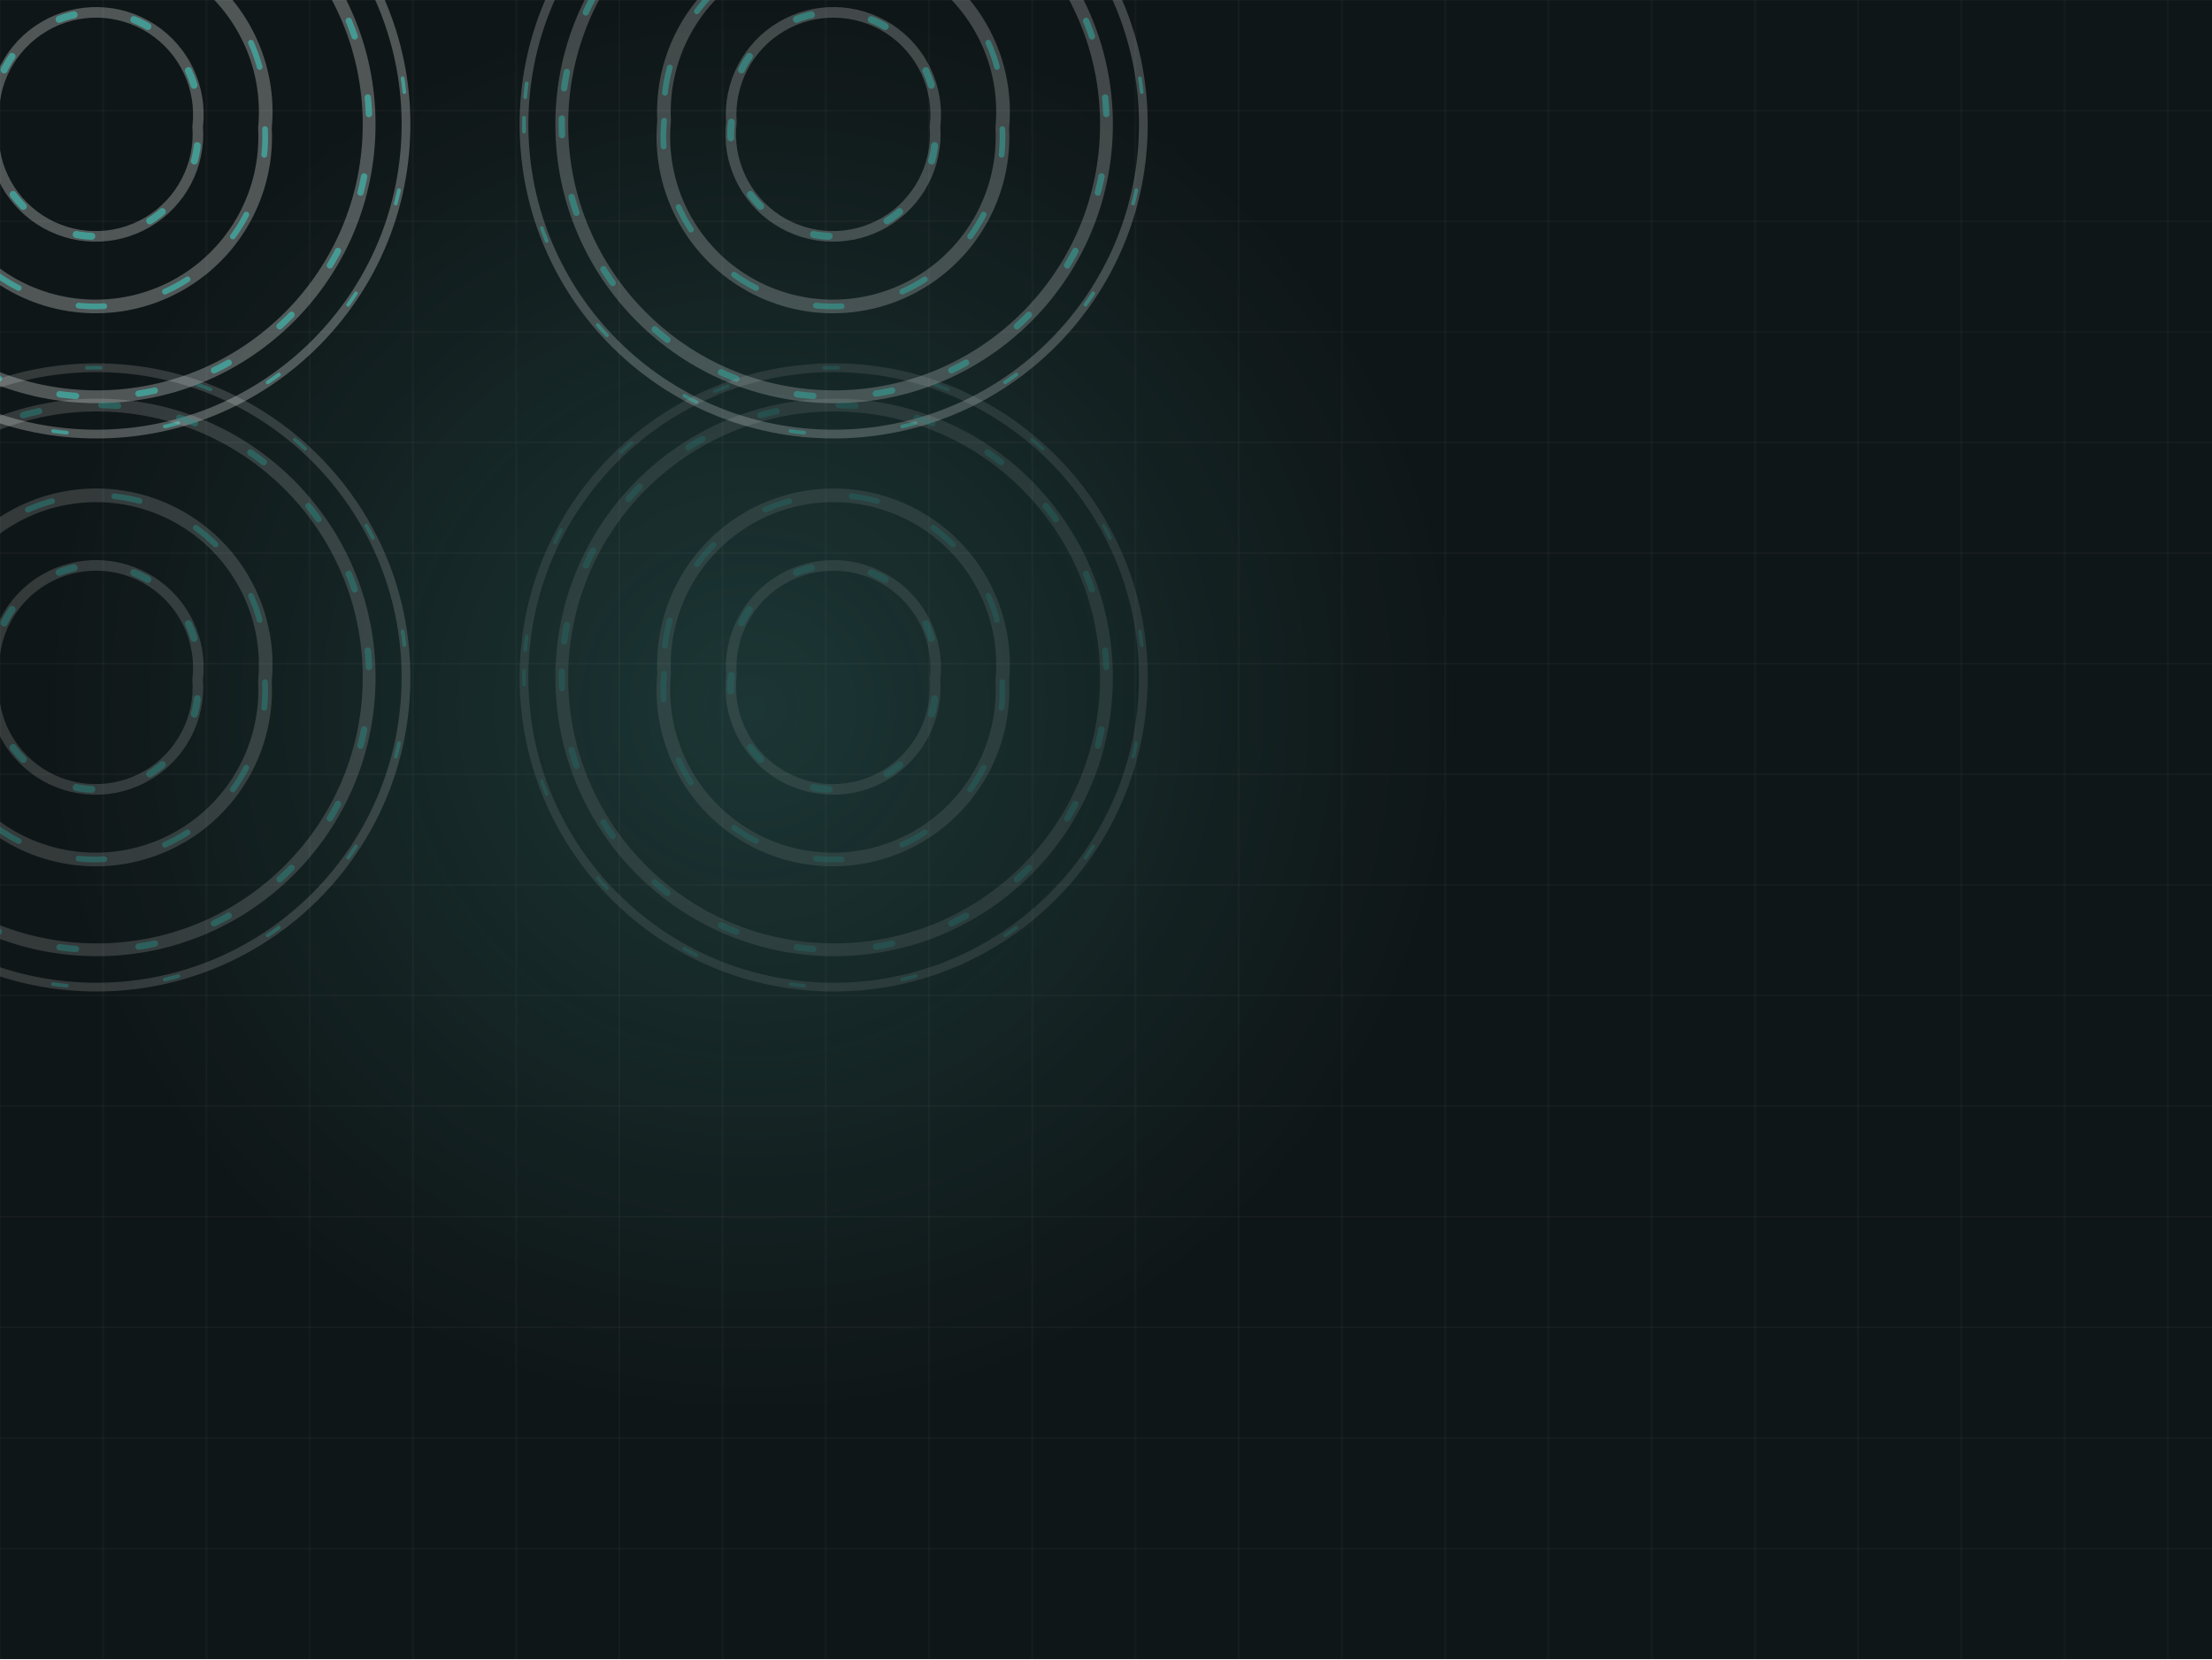
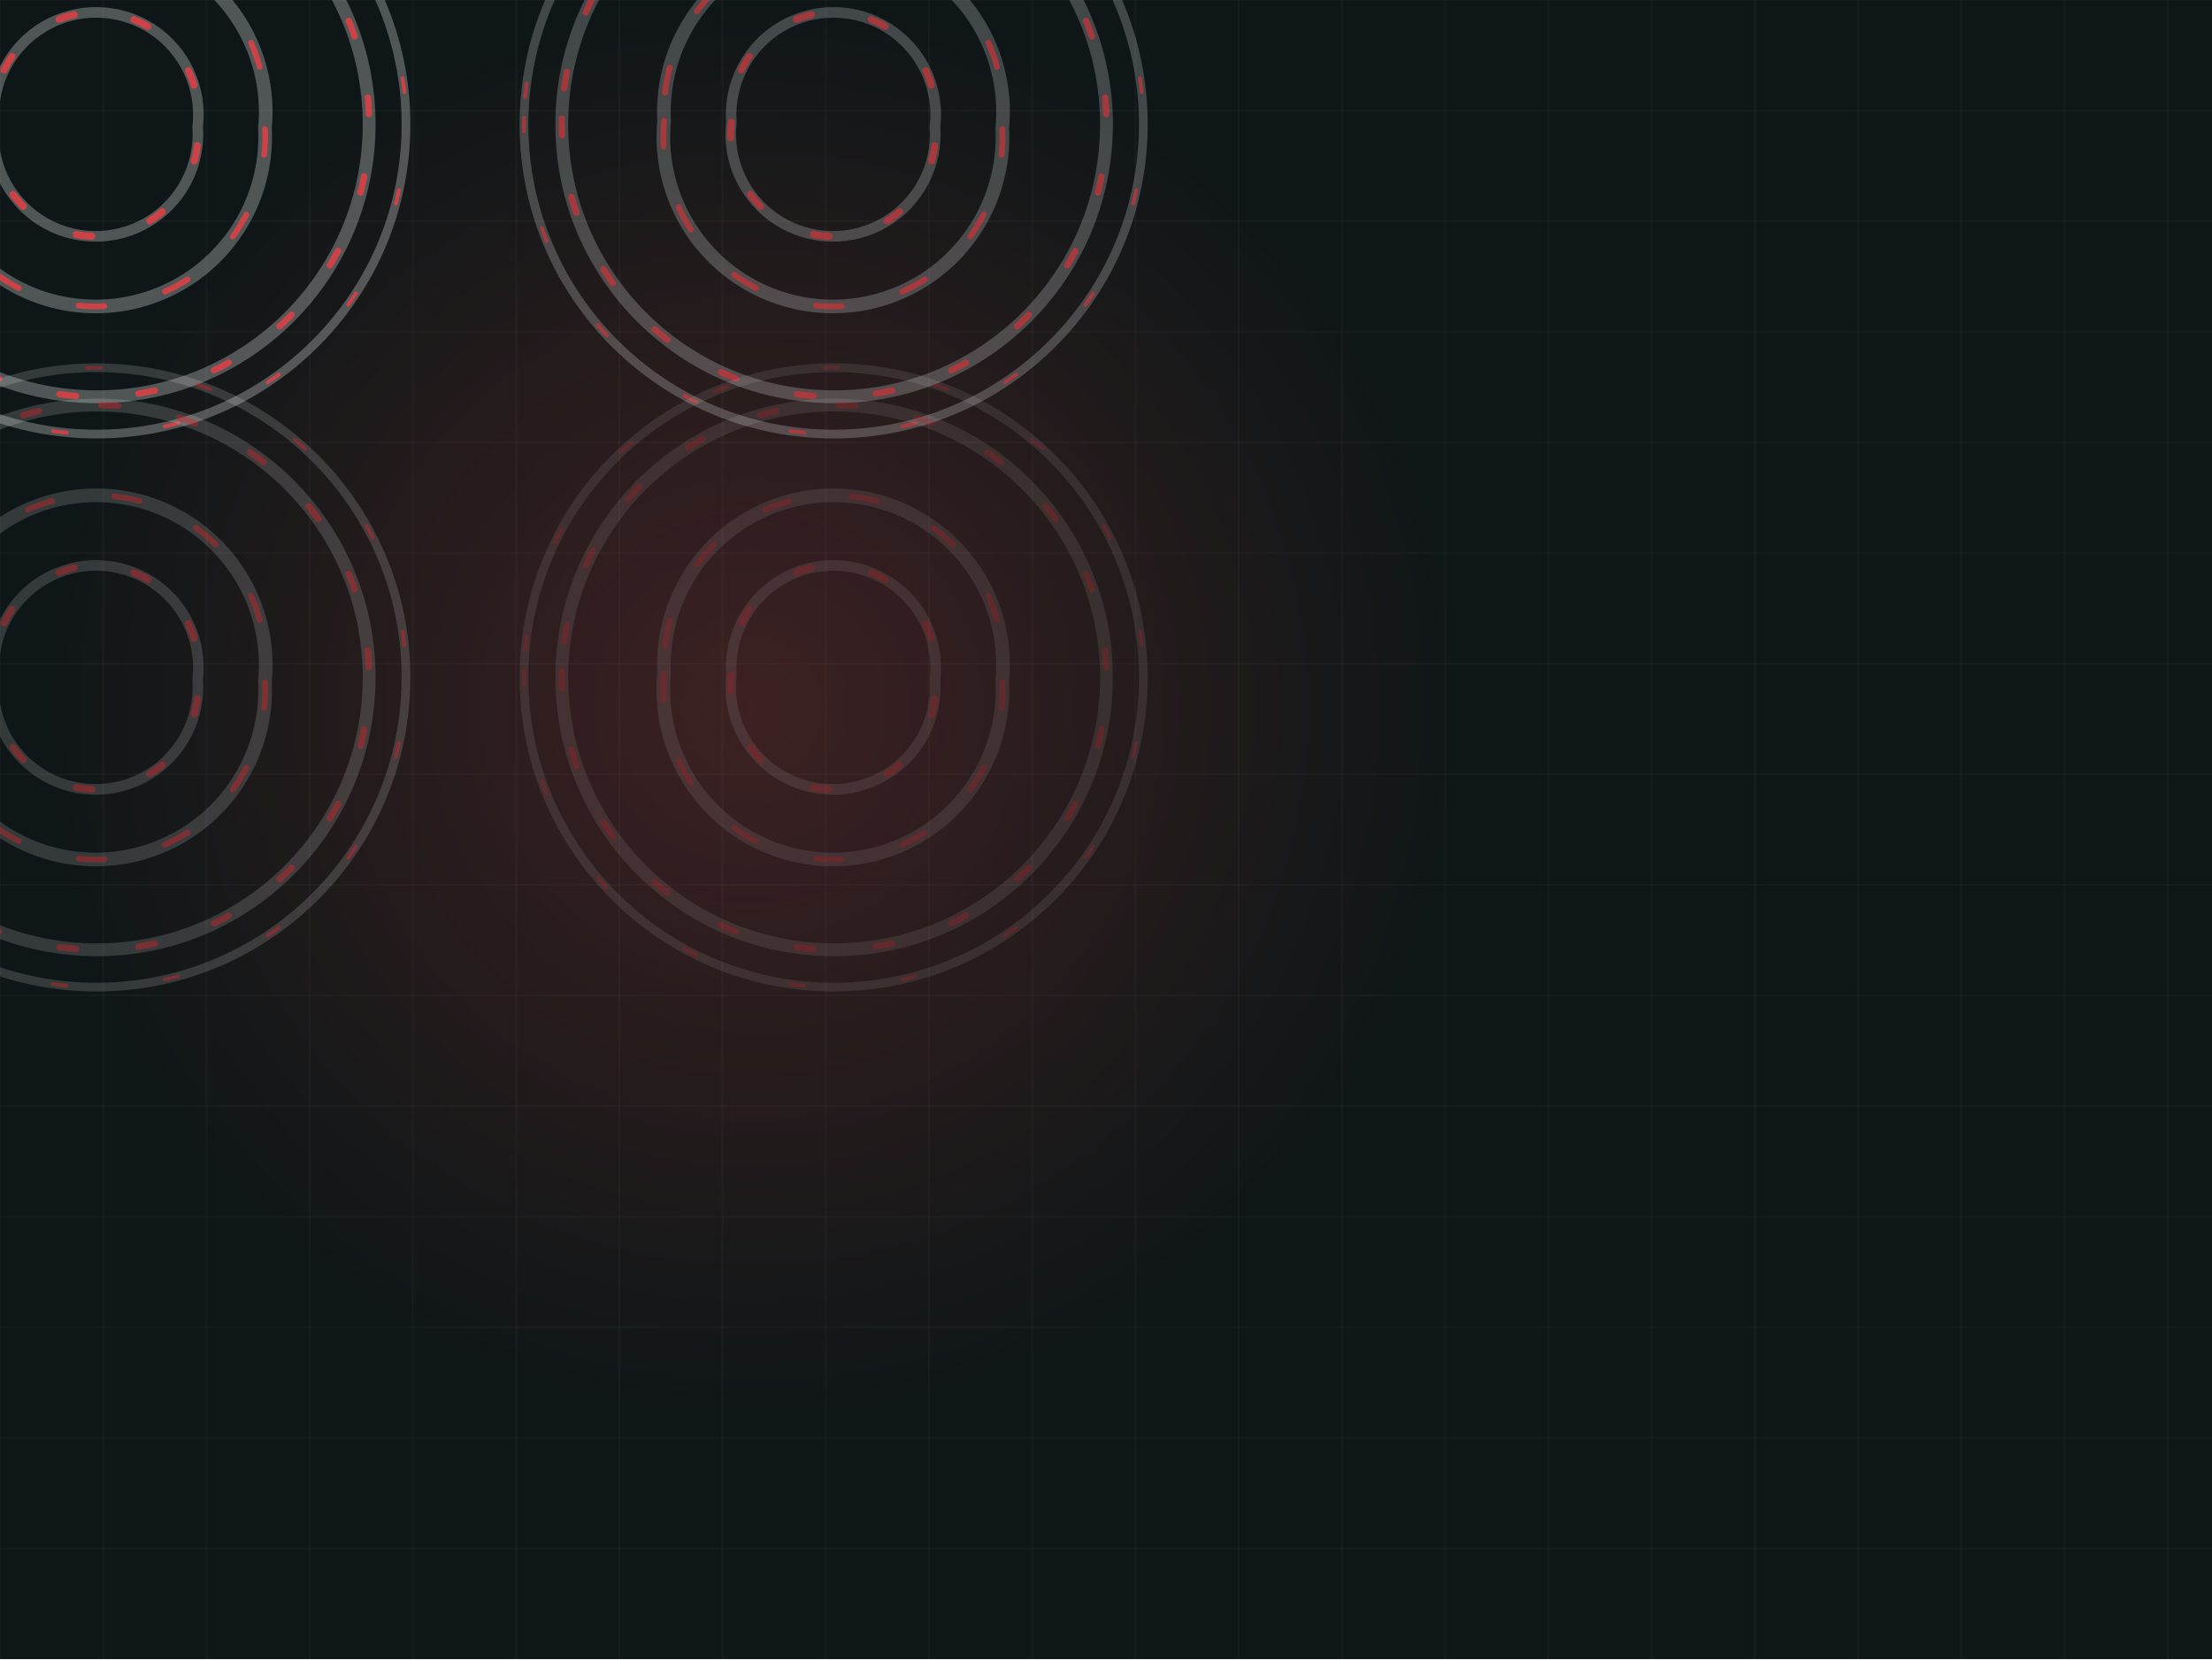
<svg xmlns="http://www.w3.org/2000/svg" viewBox="0 0 1200 900" width="1200" height="900" role="img" aria-label="plumbing motion graphic">
  <style>.fl{animation:fl 2.33s linear infinite}@keyframes fl{0%{stroke-dashoffset:240}100%{stroke-dashoffset:0}}@media (prefers-reduced-motion: reduce){*{animation:none!important}.dw{stroke-dashoffset:0!important}.st,.rise,.rg,.sw,.ln{opacity:1!important;transform:none!important}}</style>
  <rect width="1200" height="900" fill="#0f1617" />
  <line x1="0" y1="0" x2="0" y2="900" stroke="#f1f6f6" stroke-width="1" opacity=".03" />
  <line x1="56" y1="0" x2="56" y2="900" stroke="#f1f6f6" stroke-width="1" opacity=".03" />
  <line x1="112" y1="0" x2="112" y2="900" stroke="#f1f6f6" stroke-width="1" opacity=".03" />
  <line x1="168" y1="0" x2="168" y2="900" stroke="#f1f6f6" stroke-width="1" opacity=".03" />
  <line x1="224" y1="0" x2="224" y2="900" stroke="#f1f6f6" stroke-width="1" opacity=".03" />
  <line x1="280" y1="0" x2="280" y2="900" stroke="#f1f6f6" stroke-width="1" opacity=".03" />
  <line x1="336" y1="0" x2="336" y2="900" stroke="#f1f6f6" stroke-width="1" opacity=".03" />
  <line x1="392" y1="0" x2="392" y2="900" stroke="#f1f6f6" stroke-width="1" opacity=".03" />
  <line x1="448" y1="0" x2="448" y2="900" stroke="#f1f6f6" stroke-width="1" opacity=".03" />
  <line x1="504" y1="0" x2="504" y2="900" stroke="#f1f6f6" stroke-width="1" opacity=".03" />
  <line x1="560" y1="0" x2="560" y2="900" stroke="#f1f6f6" stroke-width="1" opacity=".03" />
  <line x1="616" y1="0" x2="616" y2="900" stroke="#f1f6f6" stroke-width="1" opacity=".03" />
  <line x1="672" y1="0" x2="672" y2="900" stroke="#f1f6f6" stroke-width="1" opacity=".03" />
  <line x1="728" y1="0" x2="728" y2="900" stroke="#f1f6f6" stroke-width="1" opacity=".03" />
  <line x1="784" y1="0" x2="784" y2="900" stroke="#f1f6f6" stroke-width="1" opacity=".03" />
  <line x1="840" y1="0" x2="840" y2="900" stroke="#f1f6f6" stroke-width="1" opacity=".03" />
  <line x1="896" y1="0" x2="896" y2="900" stroke="#f1f6f6" stroke-width="1" opacity=".03" />
  <line x1="952" y1="0" x2="952" y2="900" stroke="#f1f6f6" stroke-width="1" opacity=".03" />
  <line x1="1008" y1="0" x2="1008" y2="900" stroke="#f1f6f6" stroke-width="1" opacity=".03" />
  <line x1="1064" y1="0" x2="1064" y2="900" stroke="#f1f6f6" stroke-width="1" opacity=".03" />
  <line x1="1120" y1="0" x2="1120" y2="900" stroke="#f1f6f6" stroke-width="1" opacity=".03" />
  <line x1="1176" y1="0" x2="1176" y2="900" stroke="#f1f6f6" stroke-width="1" opacity=".03" />
  <line x1="0" y1="0" x2="1200" y2="0" stroke="#f1f6f6" stroke-width="1" opacity=".03" />
  <line x1="0" y1="60" x2="1200" y2="60" stroke="#f1f6f6" stroke-width="1" opacity=".03" />
  <line x1="0" y1="120" x2="1200" y2="120" stroke="#f1f6f6" stroke-width="1" opacity=".03" />
  <line x1="0" y1="180" x2="1200" y2="180" stroke="#f1f6f6" stroke-width="1" opacity=".03" />
  <line x1="0" y1="240" x2="1200" y2="240" stroke="#f1f6f6" stroke-width="1" opacity=".03" />
  <line x1="0" y1="300" x2="1200" y2="300" stroke="#f1f6f6" stroke-width="1" opacity=".03" />
  <line x1="0" y1="360" x2="1200" y2="360" stroke="#f1f6f6" stroke-width="1" opacity=".03" />
  <line x1="0" y1="420" x2="1200" y2="420" stroke="#f1f6f6" stroke-width="1" opacity=".03" />
  <line x1="0" y1="480" x2="1200" y2="480" stroke="#f1f6f6" stroke-width="1" opacity=".03" />
  <line x1="0" y1="540" x2="1200" y2="540" stroke="#f1f6f6" stroke-width="1" opacity=".03" />
  <line x1="0" y1="600" x2="1200" y2="600" stroke="#f1f6f6" stroke-width="1" opacity=".03" />
  <line x1="0" y1="660" x2="1200" y2="660" stroke="#f1f6f6" stroke-width="1" opacity=".03" />
  <line x1="0" y1="720" x2="1200" y2="720" stroke="#f1f6f6" stroke-width="1" opacity=".03" />
  <line x1="0" y1="780" x2="1200" y2="780" stroke="#f1f6f6" stroke-width="1" opacity=".03" />
  <line x1="0" y1="840" x2="1200" y2="840" stroke="#f1f6f6" stroke-width="1" opacity=".03" />
  <line x1="0" y1="900" x2="1200" y2="900" stroke="#f1f6f6" stroke-width="1" opacity=".03" />
  <defs>
    <radialGradient id="g">
-       <stop offset="0%" stop-color="#4aa8a0" stop-opacity=".22" />
-       <stop offset="100%" stop-color="#4aa8a0" stop-opacity="0" />
+       <stop offset="0%" stop-color="#e1474c" stop-opacity=".22" />
+       <stop offset="100%" stop-color="#e1474c" stop-opacity="0" />
    </radialGradient>
  </defs>
  <circle cx="408" cy="384" r="383" fill="url(#g)" />
  <g opacity="0.90" transform="translate(-200,-150) scale(.5) rotate(1.23 600 460)">
    <path d="M393,437 a111,111 0 1,0 221,0 a111,111 0 1,0 -221,0" stroke="#f1f6f6" stroke-width="11.5" opacity=".32" fill="none" stroke-linecap="round" />
-     <path class="fl" d="M393,437 a111,111 0 1,0 221,0 a111,111 0 1,0 -221,0" stroke="#4aa8a0" stroke-width="7.6" fill="none" stroke-dasharray="17 66" stroke-linecap="round" style="animation-delay:0.00s" />
+     <path class="fl" d="M393,437 a111,111 0 1,0 221,0 a111,111 0 1,0 -221,0" stroke="#e1474c" stroke-width="7.6" fill="none" stroke-dasharray="17 66" stroke-linecap="round" style="animation-delay:0.00s" />
    <path d="M320,437 a184,184 0 1,0 367,0 a184,184 0 1,0 -367,0" stroke="#f1f6f6" stroke-width="14.8" opacity=".32" fill="none" stroke-linecap="round" />
-     <path class="fl" d="M320,437 a184,184 0 1,0 367,0 a184,184 0 1,0 -367,0" stroke="#4aa8a0" stroke-width="6.2" fill="none" stroke-dasharray="28 68" stroke-linecap="round" style="animation-delay:0.28s" />
+     <path class="fl" d="M320,437 a184,184 0 1,0 367,0 a184,184 0 1,0 -367,0" stroke="#e1474c" stroke-width="6.2" fill="none" stroke-dasharray="28 68" stroke-linecap="round" style="animation-delay:0.28s" />
    <path d="M209,437 a295,295 0 1,0 591,0 a295,295 0 1,0 -591,0" stroke="#f1f6f6" stroke-width="13.9" opacity=".32" fill="none" stroke-linecap="round" />
-     <path class="fl" d="M209,437 a295,295 0 1,0 591,0 a295,295 0 1,0 -591,0" stroke="#4aa8a0" stroke-width="6.9" fill="none" stroke-dasharray="18 68" stroke-linecap="round" style="animation-delay:0.55s" />
+     <path class="fl" d="M209,437 a295,295 0 1,0 591,0 a295,295 0 1,0 -591,0" stroke="#e1474c" stroke-width="6.9" fill="none" stroke-dasharray="18 68" stroke-linecap="round" style="animation-delay:0.55s" />
    <path d="M168,437 a336,336 0 1,0 672,0 a336,336 0 1,0 -672,0" stroke="#f1f6f6" stroke-width="9.5" opacity=".32" fill="none" stroke-linecap="round" />
-     <path class="fl" d="M168,437 a336,336 0 1,0 672,0 a336,336 0 1,0 -672,0" stroke="#4aa8a0" stroke-width="4.0" fill="none" stroke-dasharray="15 107" stroke-linecap="round" style="animation-delay:0.83s" />
+     <path class="fl" d="M168,437 a336,336 0 1,0 672,0 a336,336 0 1,0 -672,0" stroke="#e1474c" stroke-width="4.0" fill="none" stroke-dasharray="15 107" stroke-linecap="round" style="animation-delay:0.83s" />
  </g>
  <g opacity="0.70" transform="translate(200,-150) scale(.5) rotate(1.23 600 460)">
    <path d="M393,437 a111,111 0 1,0 221,0 a111,111 0 1,0 -221,0" stroke="#f1f6f6" stroke-width="11.5" opacity=".32" fill="none" stroke-linecap="round" />
-     <path class="fl" d="M393,437 a111,111 0 1,0 221,0 a111,111 0 1,0 -221,0" stroke="#4aa8a0" stroke-width="7.6" fill="none" stroke-dasharray="17 66" stroke-linecap="round" style="animation-delay:0.00s" />
+     <path class="fl" d="M393,437 a111,111 0 1,0 221,0 a111,111 0 1,0 -221,0" stroke="#e1474c" stroke-width="7.6" fill="none" stroke-dasharray="17 66" stroke-linecap="round" style="animation-delay:0.00s" />
    <path d="M320,437 a184,184 0 1,0 367,0 a184,184 0 1,0 -367,0" stroke="#f1f6f6" stroke-width="14.8" opacity=".32" fill="none" stroke-linecap="round" />
-     <path class="fl" d="M320,437 a184,184 0 1,0 367,0 a184,184 0 1,0 -367,0" stroke="#4aa8a0" stroke-width="6.2" fill="none" stroke-dasharray="28 68" stroke-linecap="round" style="animation-delay:0.28s" />
+     <path class="fl" d="M320,437 a184,184 0 1,0 367,0 a184,184 0 1,0 -367,0" stroke="#e1474c" stroke-width="6.2" fill="none" stroke-dasharray="28 68" stroke-linecap="round" style="animation-delay:0.28s" />
    <path d="M209,437 a295,295 0 1,0 591,0 a295,295 0 1,0 -591,0" stroke="#f1f6f6" stroke-width="13.9" opacity=".32" fill="none" stroke-linecap="round" />
-     <path class="fl" d="M209,437 a295,295 0 1,0 591,0 a295,295 0 1,0 -591,0" stroke="#4aa8a0" stroke-width="6.9" fill="none" stroke-dasharray="18 68" stroke-linecap="round" style="animation-delay:0.55s" />
+     <path class="fl" d="M209,437 a295,295 0 1,0 591,0 a295,295 0 1,0 -591,0" stroke="#e1474c" stroke-width="6.9" fill="none" stroke-dasharray="18 68" stroke-linecap="round" style="animation-delay:0.55s" />
    <path d="M168,437 a336,336 0 1,0 672,0 a336,336 0 1,0 -672,0" stroke="#f1f6f6" stroke-width="9.5" opacity=".32" fill="none" stroke-linecap="round" />
-     <path class="fl" d="M168,437 a336,336 0 1,0 672,0 a336,336 0 1,0 -672,0" stroke="#4aa8a0" stroke-width="4.0" fill="none" stroke-dasharray="15 107" stroke-linecap="round" style="animation-delay:0.83s" />
+     <path class="fl" d="M168,437 a336,336 0 1,0 672,0 a336,336 0 1,0 -672,0" stroke="#e1474c" stroke-width="4.0" fill="none" stroke-dasharray="15 107" stroke-linecap="round" style="animation-delay:0.83s" />
  </g>
  <g opacity="0.50" transform="translate(-200,150) scale(.5) rotate(1.23 600 460)">
    <path d="M393,437 a111,111 0 1,0 221,0 a111,111 0 1,0 -221,0" stroke="#f1f6f6" stroke-width="11.5" opacity=".32" fill="none" stroke-linecap="round" />
-     <path class="fl" d="M393,437 a111,111 0 1,0 221,0 a111,111 0 1,0 -221,0" stroke="#4aa8a0" stroke-width="7.6" fill="none" stroke-dasharray="17 66" stroke-linecap="round" style="animation-delay:0.00s" />
+     <path class="fl" d="M393,437 a111,111 0 1,0 221,0 a111,111 0 1,0 -221,0" stroke="#e1474c" stroke-width="7.6" fill="none" stroke-dasharray="17 66" stroke-linecap="round" style="animation-delay:0.00s" />
    <path d="M320,437 a184,184 0 1,0 367,0 a184,184 0 1,0 -367,0" stroke="#f1f6f6" stroke-width="14.8" opacity=".32" fill="none" stroke-linecap="round" />
-     <path class="fl" d="M320,437 a184,184 0 1,0 367,0 a184,184 0 1,0 -367,0" stroke="#4aa8a0" stroke-width="6.2" fill="none" stroke-dasharray="28 68" stroke-linecap="round" style="animation-delay:0.28s" />
+     <path class="fl" d="M320,437 a184,184 0 1,0 367,0 a184,184 0 1,0 -367,0" stroke="#e1474c" stroke-width="6.2" fill="none" stroke-dasharray="28 68" stroke-linecap="round" style="animation-delay:0.28s" />
    <path d="M209,437 a295,295 0 1,0 591,0 a295,295 0 1,0 -591,0" stroke="#f1f6f6" stroke-width="13.9" opacity=".32" fill="none" stroke-linecap="round" />
-     <path class="fl" d="M209,437 a295,295 0 1,0 591,0 a295,295 0 1,0 -591,0" stroke="#4aa8a0" stroke-width="6.9" fill="none" stroke-dasharray="18 68" stroke-linecap="round" style="animation-delay:0.55s" />
+     <path class="fl" d="M209,437 a295,295 0 1,0 591,0 a295,295 0 1,0 -591,0" stroke="#e1474c" stroke-width="6.9" fill="none" stroke-dasharray="18 68" stroke-linecap="round" style="animation-delay:0.55s" />
    <path d="M168,437 a336,336 0 1,0 672,0 a336,336 0 1,0 -672,0" stroke="#f1f6f6" stroke-width="9.5" opacity=".32" fill="none" stroke-linecap="round" />
-     <path class="fl" d="M168,437 a336,336 0 1,0 672,0 a336,336 0 1,0 -672,0" stroke="#4aa8a0" stroke-width="4.0" fill="none" stroke-dasharray="15 107" stroke-linecap="round" style="animation-delay:0.83s" />
+     <path class="fl" d="M168,437 a336,336 0 1,0 672,0 a336,336 0 1,0 -672,0" stroke="#e1474c" stroke-width="4.0" fill="none" stroke-dasharray="15 107" stroke-linecap="round" style="animation-delay:0.83s" />
  </g>
  <g opacity="0.30" transform="translate(200,150) scale(.5) rotate(1.23 600 460)">
    <path d="M393,437 a111,111 0 1,0 221,0 a111,111 0 1,0 -221,0" stroke="#f1f6f6" stroke-width="11.5" opacity=".32" fill="none" stroke-linecap="round" />
-     <path class="fl" d="M393,437 a111,111 0 1,0 221,0 a111,111 0 1,0 -221,0" stroke="#4aa8a0" stroke-width="7.6" fill="none" stroke-dasharray="17 66" stroke-linecap="round" style="animation-delay:0.00s" />
+     <path class="fl" d="M393,437 a111,111 0 1,0 221,0 a111,111 0 1,0 -221,0" stroke="#e1474c" stroke-width="7.6" fill="none" stroke-dasharray="17 66" stroke-linecap="round" style="animation-delay:0.00s" />
    <path d="M320,437 a184,184 0 1,0 367,0 a184,184 0 1,0 -367,0" stroke="#f1f6f6" stroke-width="14.8" opacity=".32" fill="none" stroke-linecap="round" />
-     <path class="fl" d="M320,437 a184,184 0 1,0 367,0 a184,184 0 1,0 -367,0" stroke="#4aa8a0" stroke-width="6.2" fill="none" stroke-dasharray="28 68" stroke-linecap="round" style="animation-delay:0.28s" />
+     <path class="fl" d="M320,437 a184,184 0 1,0 367,0 a184,184 0 1,0 -367,0" stroke="#e1474c" stroke-width="6.2" fill="none" stroke-dasharray="28 68" stroke-linecap="round" style="animation-delay:0.28s" />
    <path d="M209,437 a295,295 0 1,0 591,0 a295,295 0 1,0 -591,0" stroke="#f1f6f6" stroke-width="13.9" opacity=".32" fill="none" stroke-linecap="round" />
-     <path class="fl" d="M209,437 a295,295 0 1,0 591,0 a295,295 0 1,0 -591,0" stroke="#4aa8a0" stroke-width="6.9" fill="none" stroke-dasharray="18 68" stroke-linecap="round" style="animation-delay:0.55s" />
+     <path class="fl" d="M209,437 a295,295 0 1,0 591,0 a295,295 0 1,0 -591,0" stroke="#e1474c" stroke-width="6.9" fill="none" stroke-dasharray="18 68" stroke-linecap="round" style="animation-delay:0.55s" />
    <path d="M168,437 a336,336 0 1,0 672,0 a336,336 0 1,0 -672,0" stroke="#f1f6f6" stroke-width="9.5" opacity=".32" fill="none" stroke-linecap="round" />
-     <path class="fl" d="M168,437 a336,336 0 1,0 672,0 a336,336 0 1,0 -672,0" stroke="#4aa8a0" stroke-width="4.0" fill="none" stroke-dasharray="15 107" stroke-linecap="round" style="animation-delay:0.83s" />
+     <path class="fl" d="M168,437 a336,336 0 1,0 672,0 a336,336 0 1,0 -672,0" stroke="#e1474c" stroke-width="4.0" fill="none" stroke-dasharray="15 107" stroke-linecap="round" style="animation-delay:0.83s" />
  </g>
</svg>
